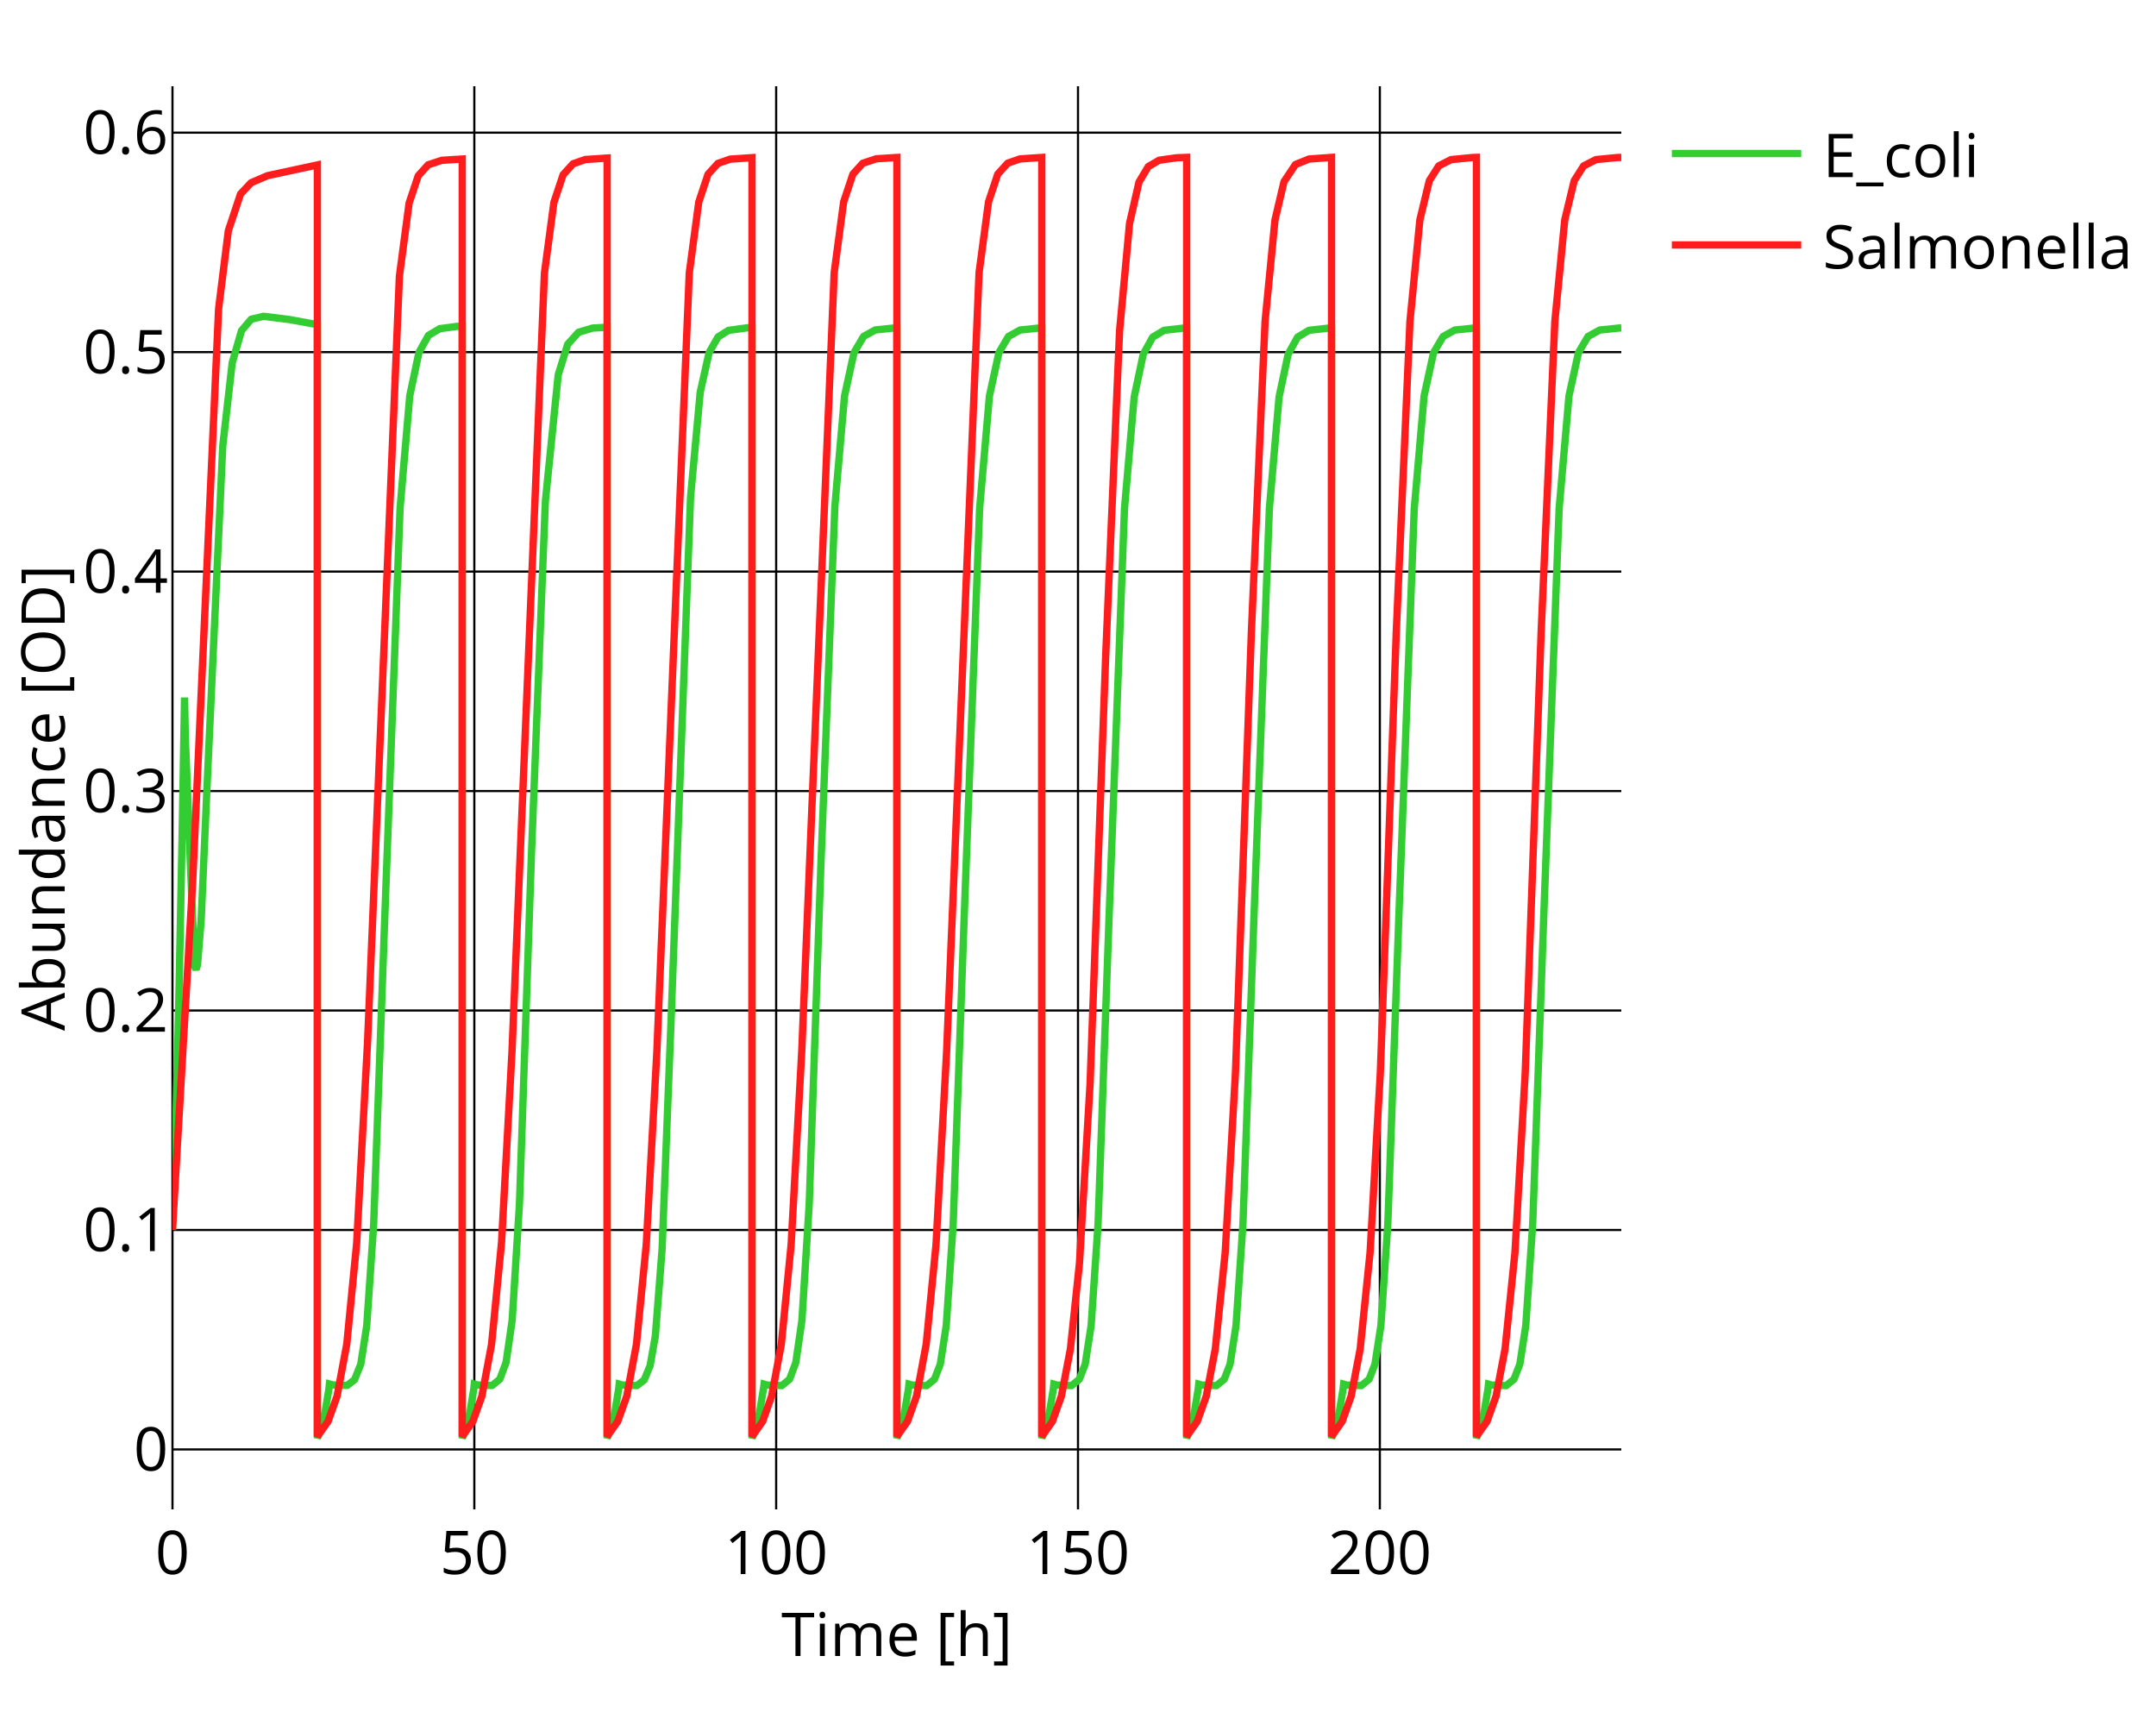
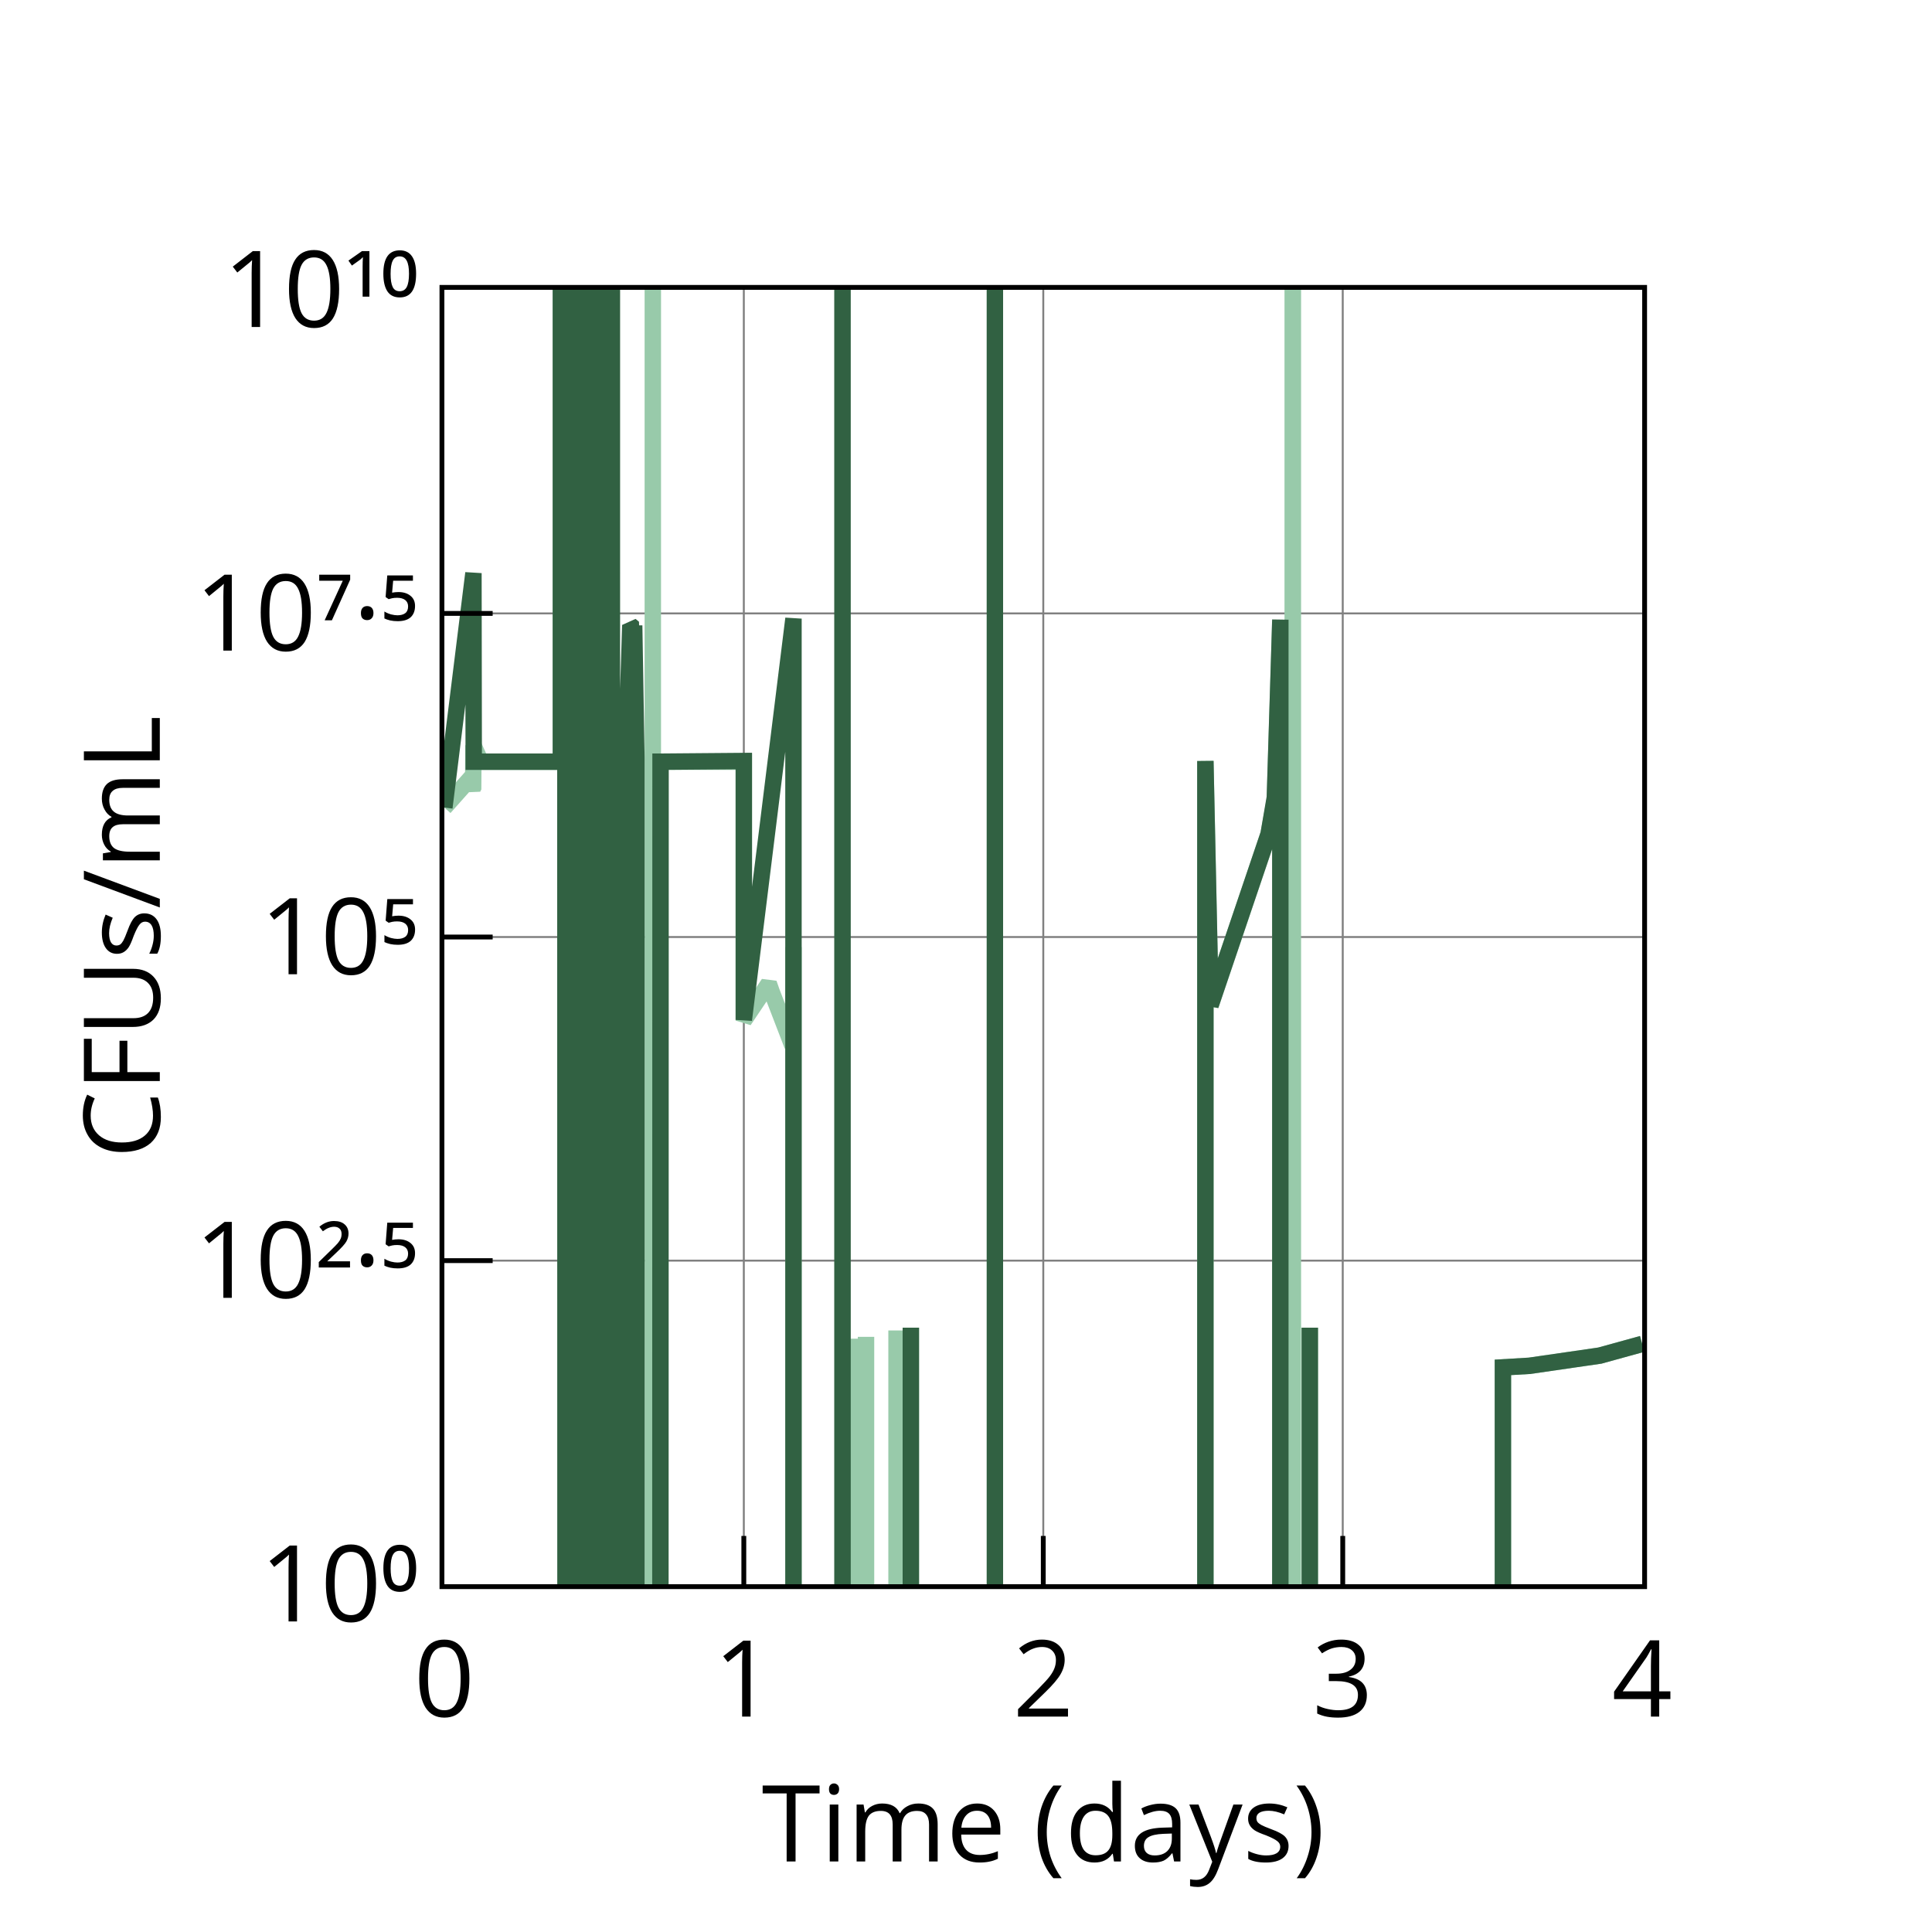
- <svg xmlns="http://www.w3.org/2000/svg" class="main-svg" width="500" height="400" style="" viewBox="0 0 500 400">
-   <rect x="0" y="0" width="500" height="400" style="fill: rgb(255, 255, 255); fill-opacity: 1;" />
-   <defs id="defs-8b52eb">
+ <svg xmlns="http://www.w3.org/2000/svg" class="main-svg" width="200" height="200" style="" viewBox="0 0 200 200">
+   <rect x="0" y="0" width="200" height="200" style="fill: rgb(255, 255, 255); fill-opacity: 1;" />
+   <defs id="defs-be0242">
    <g class="clips">
-       <clipPath id="clip8b52ebxyplot" class="plotclip">
-         <rect width="336" height="330" />
+       <clipPath id="clipbe0242xyplot" class="plotclip">
+         <rect width="124" height="134" />
      </clipPath>
-       <clipPath class="axesclip" id="clip8b52ebx">
-         <rect x="40" y="0" width="336" height="400" />
+       <clipPath class="axesclip" id="clipbe0242x">
+         <rect x="46" y="0" width="124" height="200" />
      </clipPath>
-       <clipPath class="axesclip" id="clip8b52eby">
-         <rect x="0" y="20" width="500" height="330" />
+       <clipPath class="axesclip" id="clipbe0242y">
+         <rect x="0" y="30" width="200" height="134" />
      </clipPath>
-       <clipPath class="axesclip" id="clip8b52ebxy">
-         <rect x="40" y="20" width="336" height="330" />
+       <clipPath class="axesclip" id="clipbe0242xy">
+         <rect x="46" y="30" width="124" height="134" />
      </clipPath>
    </g>
    <g class="gradients" />
    <g class="patterns" />
  </defs>
  <g class="bglayer" />
  <g class="layer-below">
    <g class="imagelayer" />
    <g class="shapelayer" />
  </g>
  <g class="cartesianlayer">
    <g class="subplot xy">
      <g class="layer-subplot">
        <g class="shapelayer" />
        <g class="imagelayer" />
      </g>
      <g class="minor-gridlayer">
        <g class="x" />
        <g class="y" />
      </g>
      <g class="gridlayer">
        <g class="x">
-           <path class="xgrid crisp" transform="translate(110,0)" d="M0,20v330" style="stroke: rgb(0, 0, 0); stroke-opacity: 1; stroke-width: 0.5px;" />
-           <path class="xgrid crisp" transform="translate(180,0)" d="M0,20v330" style="stroke: rgb(0, 0, 0); stroke-opacity: 1; stroke-width: 0.5px;" />
-           <path class="xgrid crisp" transform="translate(250,0)" d="M0,20v330" style="stroke: rgb(0, 0, 0); stroke-opacity: 1; stroke-width: 0.5px;" />
-           <path class="xgrid crisp" transform="translate(320,0)" d="M0,20v330" style="stroke: rgb(0, 0, 0); stroke-opacity: 1; stroke-width: 0.5px;" />
+           <path class="xgrid crisp" transform="translate(77,0)" d="M0,30v134" style="stroke: rgb(128, 128, 128); stroke-opacity: 1; stroke-width: 0.2px;" />
+           <path class="xgrid crisp" transform="translate(108,0)" d="M0,30v134" style="stroke: rgb(128, 128, 128); stroke-opacity: 1; stroke-width: 0.2px;" />
+           <path class="xgrid crisp" transform="translate(139,0)" d="M0,30v134" style="stroke: rgb(128, 128, 128); stroke-opacity: 1; stroke-width: 0.2px;" />
        </g>
        <g class="y">
-           <path class="ygrid crisp" transform="translate(0,285.21)" d="M40,0h336" style="stroke: rgb(0, 0, 0); stroke-opacity: 1; stroke-width: 0.5px;" />
-           <path class="ygrid crisp" transform="translate(0,234.32)" d="M40,0h336" style="stroke: rgb(0, 0, 0); stroke-opacity: 1; stroke-width: 0.5px;" />
-           <path class="ygrid crisp" transform="translate(0,183.43)" d="M40,0h336" style="stroke: rgb(0, 0, 0); stroke-opacity: 1; stroke-width: 0.5px;" />
-           <path class="ygrid crisp" transform="translate(0,132.54)" d="M40,0h336" style="stroke: rgb(0, 0, 0); stroke-opacity: 1; stroke-width: 0.5px;" />
-           <path class="ygrid crisp" transform="translate(0,81.65)" d="M40,0h336" style="stroke: rgb(0, 0, 0); stroke-opacity: 1; stroke-width: 0.5px;" />
-           <path class="ygrid crisp" transform="translate(0,30.76)" d="M40,0h336" style="stroke: rgb(0, 0, 0); stroke-opacity: 1; stroke-width: 0.5px;" />
+           <path class="ygrid crisp" transform="translate(0,130.5)" d="M46,0h124" style="stroke: rgb(128, 128, 128); stroke-opacity: 1; stroke-width: 0.2px;" />
+           <path class="ygrid crisp" transform="translate(0,97)" d="M46,0h124" style="stroke: rgb(128, 128, 128); stroke-opacity: 1; stroke-width: 0.2px;" />
+           <path class="ygrid crisp" transform="translate(0,63.5)" d="M46,0h124" style="stroke: rgb(128, 128, 128); stroke-opacity: 1; stroke-width: 0.2px;" />
        </g>
      </g>
-       <g class="zerolinelayer">
-         <path class="xzl zl crisp" transform="translate(40,0)" d="M0,20v330" style="stroke: rgb(0, 0, 0); stroke-opacity: 1; stroke-width: 0.5px;" />
-         <path class="yzl zl crisp" transform="translate(0,336.1)" d="M40,0h336" style="stroke: rgb(0, 0, 0); stroke-opacity: 1; stroke-width: 0.5px;" />
-       </g>
+       <g class="zerolinelayer" />
      <g class="layer-between">
        <g class="shapelayer" />
        <g class="imagelayer" />
      </g>
      <path class="xlines-below" />
      <path class="ylines-below" />
      <g class="overlines-below" />
      <g class="xaxislayer-below" />
      <g class="yaxislayer-below" />
      <g class="overaxes-below" />
      <g class="overplot">
-         <g class="xy" transform="translate(40,20)" clip-path="url(#clip8b52ebxyplot)">
+         <g class="xy" transform="translate(46,30)" clip-path="url(#clipbe0242xyplot)">
          <g class="scatterlayer mlayer">
-             <g class="trace scatter trace3f4a99" style="stroke-miterlimit: 2; opacity: 1;">
+             <g class="trace scatter traceff87c5" style="stroke-miterlimit: 2; opacity: 1;">
              <g class="fills" />
              <g class="errorbars" />
              <g class="lines">
-                 <path class="js-line" d="M0,265.21L0.7,243.53L0.7,243.43L1.44,213.72L1.44,213.59L2.19,175.86L2.2,175.71L2.8,141.73L2.95,149.53L2.98,151.01L5.11,203.94L5.14,204.1L5.45,204.83L5.79,203.8L5.82,203.62L6.65,193.33L6.68,192.77L7.86,165.83L7.89,165.02L11.65,83.61L11.68,83.21L13.84,64.23L13.87,64.06L16,56.71L16.03,56.64L18.25,54.04L18.28,54.02L21.11,53.35L21.14,53.35L27.16,54.1L27.19,54.11L33.6,55.28L33.6,313.49L34.99,309.81L34.99,309.79L36.27,302.13L36.27,302.1L36.4,300.92L37.11,301.12L37.14,301.13L40.5,301.26L40.53,301.25L42.2,299.95L42.23,299.91L43.65,296.38L43.68,296.26L45.03,287.56L45.06,287.27L46.64,264.18L46.67,263.55L49.01,198.88L49.04,197.89L52.77,98.1L52.8,97.58L55.02,71.88L55.05,71.66L57.15,61.77L57.18,61.68L59.34,57.8L59.37,57.77L61.99,56.21L62.02,56.21L65.94,55.69L65.97,55.69L67.2,55.65L67.2,313.5L68.59,309.82L68.59,309.8L69.87,302.12L69.87,302.1L70,300.94L70.71,301.14L70.74,301.15L74.1,301.28L74.13,301.27L75.89,299.83L75.92,299.78L77.34,295.99L77.37,295.86L78.76,286.26L78.79,285.95L80.45,259.43L80.48,258.76L83.23,178.68L83.26,177.69L86.46,96.57L86.49,96.06L89.45,66.97L89.49,66.81L91.64,59.88L91.67,59.82L94.14,57.07L94.17,57.05L97.41,56.08L97.44,56.08L100.8,55.88L100.8,313.5L102.19,309.82L102.19,309.81L103.47,302.14L103.47,302.11L103.6,300.95L104.31,301.16L104.34,301.16L107.7,301.29L107.73,301.28L109.37,300.01L109.4,299.97L110.75,296.72L110.78,296.61L111.96,289.92L111.99,289.67L113.53,269.89L113.56,269.33L115.72,214.29L115.75,213.33L120.13,95.63L120.16,95.13L122.38,71.03L122.41,70.83L124.44,61.8L124.47,61.72L126.51,58.15L126.54,58.12L128.94,56.61L128.97,56.6L133.38,56L133.41,56L134.4,55.97L134.4,313.5L135.79,309.82L135.79,309.81L137.17,301.24L137.17,301.22L137.2,300.96L137.91,301.16L137.94,301.17L141.3,301.3L141.33,301.29L143.09,299.84L143.12,299.79L144.54,296L144.57,295.87L145.96,286.26L145.99,285.95L147.65,259.42L147.68,258.74L150.3,182.66L150.33,181.67L153.6,97.67L153.63,97.16L155.85,71.92L155.88,71.7L158.04,61.83L158.07,61.75L160.26,58.03L160.29,58L162.97,56.52L163.01,56.51L167.78,56.01L167.82,56.01L168,56.01L168,313.5L169.39,309.82L169.39,309.81L170.67,302.12L170.67,302.1L170.8,300.96L171.51,301.16L171.54,301.17L174.9,301.3L174.93,301.29L176.69,299.84L176.72,299.79L178.05,296.37L178.08,296.25L179.43,287.48L179.46,287.18L181.04,263.97L181.07,263.34L183.5,195.62L183.53,194.63L187.17,98.2L187.2,97.68L189.45,71.93L189.48,71.71L191.64,61.85L191.67,61.76L193.86,58.04L193.89,58.01L196.57,56.53L196.61,56.52L201.35,56.03L201.38,56.03L201.6,56.02L201.6,313.5L202.99,309.82L202.99,309.81L204.27,302.12L204.27,302.1L204.4,300.96L205.11,301.16L205.14,301.17L208.5,301.3L208.53,301.29L210.29,299.84L210.32,299.79L211.65,296.37L211.68,296.25L213.03,287.48L213.06,287.18L214.64,263.97L214.67,263.34L217.1,195.62L217.13,194.63L220.77,98.21L220.8,97.69L223.02,72.16L223.05,71.94L225.12,62.2L225.15,62.11L227.31,58.2L227.34,58.17L229.96,56.6L229.99,56.59L234.95,56.03L234.98,56.03L235.2,56.03L235.2,313.5L236.59,309.82L236.59,309.81L237.87,302.12L237.87,302.1L238,300.96L238.71,301.16L238.74,301.17L242.1,301.3L242.13,301.29L243.89,299.84L243.92,299.79L245.25,296.37L245.28,296.25L246.63,287.48L246.66,287.18L248.24,263.97L248.27,263.34L250.7,195.62L250.73,194.63L254.37,98.21L254.4,97.69L256.62,72.16L256.65,71.94L258.72,62.2L258.75,62.11L260.91,58.2L260.94,58.17L263.56,56.6L263.59,56.59L268.52,56.04L268.55,56.04L268.8,56.03L268.8,313.5L270.19,309.82L270.19,309.81L271.47,302.12L271.47,302.1L271.6,300.96L272.31,301.16L272.34,301.17L275.7,301.3L275.73,301.29L277.49,299.84L277.52,299.79L278.85,296.37L278.88,296.25L280.23,287.48L280.26,287.18L281.84,263.97L281.87,263.34L284.3,195.62L284.33,194.63L287.97,98.21L288,97.69L290.25,71.94L290.28,71.72L292.44,61.86L292.47,61.77L294.66,58.05L294.69,58.02L297.37,56.54L297.41,56.53L302.15,56.04L302.18,56.04L302.4,56.03L302.4,313.5L303.79,309.82L303.79,309.81L305.07,302.12L305.07,302.1L305.2,300.96L305.91,301.16L305.94,301.17L309.3,301.3L309.33,301.29L311.09,299.84L311.12,299.79L312.45,296.37L312.48,296.25L313.83,287.48L313.86,287.18L315.44,263.97L315.47,263.34L317.9,195.62L317.93,194.63L321.57,98.21L321.6,97.69L323.85,71.94L323.88,71.72L326.04,61.86L326.07,61.77L328.26,58.05L328.29,58.02L330.97,56.54L331.01,56.53L335.75,56.04L335.78,56.04L336,56.03" style="vector-effect: none; fill: none; stroke: rgb(51, 204, 51); stroke-opacity: 1; stroke-width: 1.7px; opacity: 1;" />
+                 <path class="js-line" d="M0,53.6L2.58,50.7L2.81,51.33L2.84,51.4L2.95,51.58L2.98,51.52L3.01,47.16L3.78,48.85L3.81,48.85L12.08,48.85L12.109,-2680L0,-2680L12.175,-2680L12.2,-76.86L12.23,-2211.8L12.244,-2680L12.506,-2680L12.62,1468.41L13.02,-1180.87L13.05,47.33L13.243,-2680L13.316,-2680L13.34,1472.47L13.82,-2275.26L13.85,-865.27L13.99,1468.39L14.132,-2680L20.965,-2680L21.56,-2607.36L21.58,48.85L21.6,2814L0,2814L21.856,2814L22.32,48.85L22.35,48.85L31,48.85L31,75.65L33.58,71.81L33.84,72.55L33.87,72.64L36.03,78.25L36.11,77.86L36.14,68.05L36.15,2814L41.38,2814" style="vector-effect: none; fill: none; stroke: rgb(152, 202, 170); stroke-opacity: 1; stroke-width: 1.7px; opacity: 1;" />
+                 <path class="js-line" d="M41.43,2814L42.09,2814" style="vector-effect: none; fill: none; stroke: rgb(152, 202, 170); stroke-opacity: 1; stroke-width: 1.7px; opacity: 1;" />
+                 <path class="js-line" d="M42.17,2814L42.381,2814L42.77,108.58L42.77,2814L43.03,2814" style="vector-effect: none; fill: none; stroke: rgb(152, 202, 170); stroke-opacity: 1; stroke-width: 1.7px; opacity: 1;" />
+                 <path class="js-line" d="M43.08,2814L43.65,2814L43.65,108.39L43.669,2814L43.68,2814" style="vector-effect: none; fill: none; stroke: rgb(152, 202, 170); stroke-opacity: 1; stroke-width: 1.7px; opacity: 1;" />
+                 <path class="js-line" d="M43.77,2814L44.53,2814" style="vector-effect: none; fill: none; stroke: rgb(152, 202, 170); stroke-opacity: 1; stroke-width: 1.7px; opacity: 1;" />
+                 <path class="js-line" d="M44.59,2814L45.25,2814" style="vector-effect: none; fill: none; stroke: rgb(152, 202, 170); stroke-opacity: 1; stroke-width: 1.7px; opacity: 1;" />
+                 <path class="js-line" d="M45.33,2814L46.18,2814" style="vector-effect: none; fill: none; stroke: rgb(152, 202, 170); stroke-opacity: 1; stroke-width: 1.7px; opacity: 1;" />
+                 <path class="js-line" d="M46.24,2814L46.81,2814L46.81,107.73L46.829,2814L46.84,2814" style="vector-effect: none; fill: none; stroke: rgb(152, 202, 170); stroke-opacity: 1; stroke-width: 1.7px; opacity: 1;" />
+                 <path class="js-line" d="M46.92,2814" style="vector-effect: none; fill: none; stroke: rgb(152, 202, 170); stroke-opacity: 1; stroke-width: 1.7px; opacity: 1;" />
+                 <path class="js-line" d="M47.61,2814L47.849,2814L48.29,107.44L48.304,2814L55.63,2814" style="vector-effect: none; fill: none; stroke: rgb(152, 202, 170); stroke-opacity: 1; stroke-width: 1.7px; opacity: 1;" />
+                 <path class="js-line" d="M55.69,2814L56.03,2814" style="vector-effect: none; fill: none; stroke: rgb(152, 202, 170); stroke-opacity: 1; stroke-width: 1.7px; opacity: 1;" />
+                 <path class="js-line" d="M56.08,2814L57.99,2814" style="vector-effect: none; fill: none; stroke: rgb(152, 202, 170); stroke-opacity: 1; stroke-width: 1.7px; opacity: 1;" />
+                 <path class="js-line" d="M58.05,2814L58.39,2814" style="vector-effect: none; fill: none; stroke: rgb(152, 202, 170); stroke-opacity: 1; stroke-width: 1.7px; opacity: 1;" />
+                 <path class="js-line" d="M58.44,2814L58.79,2814" style="vector-effect: none; fill: none; stroke: rgb(152, 202, 170); stroke-opacity: 1; stroke-width: 1.7px; opacity: 1;" />
+                 <path class="js-line" d="M58.84,2814L59.18,2814" style="vector-effect: none; fill: none; stroke: rgb(152, 202, 170); stroke-opacity: 1; stroke-width: 1.7px; opacity: 1;" />
+                 <path class="js-line" d="M59.24,2814L61.146,2814L61.15,142.07L61.183,2814L78.78,2814L78.78,48.78L79.32,74.07L79.35,73.99L85.29,56.45L85.32,56.37L85.97,52.78L86,51.86L86.54,34.38L86.54,2814L87.82,2814L87.82,-1860.92L87.866,2814L87.91,2814" style="vector-effect: none; fill: none; stroke: rgb(152, 202, 170); stroke-opacity: 1; stroke-width: 1.7px; opacity: 1;" />
+                 <path class="js-line" d="M88.08,2814L88.42,2814" style="vector-effect: none; fill: none; stroke: rgb(152, 202, 170); stroke-opacity: 1; stroke-width: 1.7px; opacity: 1;" />
+                 <path class="js-line" d="M88.48,2814L88.82,2814" style="vector-effect: none; fill: none; stroke: rgb(152, 202, 170); stroke-opacity: 1; stroke-width: 1.7px; opacity: 1;" />
+                 <path class="js-line" d="M88.88,2814L89.22,2814" style="vector-effect: none; fill: none; stroke: rgb(152, 202, 170); stroke-opacity: 1; stroke-width: 1.7px; opacity: 1;" />
+                 <path class="js-line" d="M89.27,2814" style="vector-effect: none; fill: none; stroke: rgb(152, 202, 170); stroke-opacity: 1; stroke-width: 1.7px; opacity: 1;" />
+                 <path class="js-line" d="M89.44,2814L0,2814L89.59,2814L89.59,107.45L89.628,2814L0,2814L109.58,2814L109.58,111.55L112.28,111.39L112.31,111.39L119.62,110.33L119.65,110.32L124,109.12" style="vector-effect: none; fill: none; stroke: rgb(152, 202, 170); stroke-opacity: 1; stroke-width: 1.7px; opacity: 1;" />
              </g>
              <g class="points" />
              <g class="text" />
            </g>
-             <g class="trace scatter trace1b7597" style="stroke-miterlimit: 2; opacity: 1;">
+             <g class="trace scatter trace550733" style="stroke-miterlimit: 2; opacity: 1;">
              <g class="fills" />
              <g class="errorbars" />
              <g class="lines">
-                 <path class="js-line" d="M0,265.21L4.68,184.59L4.71,183.86L10.69,51.76L10.72,51.4L12.94,33.6L12.97,33.45L15.78,25L15.81,24.95L18.22,22.39L18.25,22.37L22.04,20.74L22.07,20.73L33.6,18.25L33.6,313.12L36.09,309.58L36.09,309.57L38.16,303.77L38.19,303.65L40.41,291.72L40.44,291.49L42.69,268.57L42.72,268.16L45.25,221.45L45.28,220.72L52.62,44.2L52.65,43.85L54.87,27.16L54.9,27.02L56.99,20.78L57.03,20.73L59.28,18.23L59.31,18.21L62.48,17.17L62.51,17.17L67.2,16.88L67.2,313.11L69.67,309.59L69.67,309.58L71.73,303.83L71.76,303.71L73.98,291.83L74.01,291.61L76.29,268.37L76.32,267.95L78.73,223.98L78.76,223.26L86.25,43.52L86.28,43.17L88.44,27.03L88.47,26.89L90.59,20.53L90.63,20.48L92.88,18L92.91,17.98L95.74,16.99L95.77,16.99L100.8,16.65L100.8,313.11L103.27,309.58L103.27,309.58L103.27,309.57L105.33,303.82L105.36,303.7L107.58,291.81L107.61,291.59L109.86,268.75L109.89,268.33L112.33,223.91L112.36,223.2L119.85,43.42L119.88,43.08L122.04,26.94L122.07,26.8L124.19,20.44L124.23,20.39L126.48,17.91L126.51,17.89L129.34,16.9L129.37,16.9L134.4,16.56L134.4,313.11L136.87,309.58L136.87,309.58L136.87,309.57L138.93,303.81L138.96,303.7L141.18,291.81L141.21,291.58L143.46,268.74L143.49,268.32L145.93,223.89L145.96,223.17L153.45,43.38L153.48,43.04L155.64,26.91L155.67,26.76L157.79,20.41L157.83,20.35L160.08,17.87L160.11,17.85L163.28,16.81L163.31,16.81L168,16.52L168,313.1L170.47,309.58L170.47,309.58L170.47,309.57L172.53,303.81L172.56,303.7L174.78,291.8L174.81,291.58L177.06,268.73L177.09,268.31L179.53,223.88L179.56,223.16L187.05,43.37L187.08,43.03L189.24,26.89L189.27,26.75L191.39,20.39L191.43,20.34L193.68,17.86L193.71,17.84L196.54,16.85L196.57,16.85L201.6,16.51L201.6,313.1L204.07,309.58L204.07,309.58L204.07,309.57L206.13,303.81L206.16,303.69L208.22,292.9L208.25,292.68L210.32,273.11L210.35,272.73L212.79,231.5L212.82,230.83L216.36,133.71L216.39,132.81L219.63,56.98L219.66,56.5L221.94,31.94L221.97,31.73L224.13,22.28L224.16,22.2L226.29,18.64L226.32,18.61L228.82,17.16L228.85,17.15L232.92,16.58L232.95,16.58L235.2,16.5L235.2,313.1L237.67,309.58L237.67,309.58L237.67,309.57L239.73,303.81L239.76,303.69L241.82,292.9L241.85,292.68L244.1,270.77L244.14,270.36L246.51,228.78L246.54,228.09L250.18,127.41L250.21,126.52L253.38,54.61L253.42,54.15L255.67,31.12L255.7,30.93L257.76,22.19L257.79,22.11L260.41,18.17L260.44,18.15L263.59,16.87L263.62,16.87L268.8,16.5L268.8,313.1L271.27,309.58L271.27,309.58L271.27,309.57L273.33,303.81L273.36,303.69L275.42,292.9L275.45,292.68L277.7,270.77L277.74,270.36L280.11,228.78L280.14,228.09L283.78,127.41L283.81,126.52L286.98,54.61L287.02,54.15L289.27,31.12L289.3,30.92L291.46,21.96L291.49,21.88L293.64,18.49L293.67,18.46L296.51,17.02L296.54,17.01L301.57,16.52L301.6,16.52L302.4,16.5L302.4,313.1L304.87,309.58L304.87,309.58L304.87,309.57L306.93,303.81L306.96,303.69L309.02,292.9L309.05,292.68L311.3,270.77L311.34,270.36L313.71,228.78L313.74,228.09L317.38,127.41L317.41,126.52L320.58,54.61L320.62,54.15L322.87,31.12L322.9,30.92L325.06,21.96L325.09,21.88L327.24,18.49L327.27,18.46L330.11,17.02L330.14,17.01L335.17,16.52L335.2,16.52L336,16.5" style="vector-effect: none; fill: none; stroke: rgb(255, 28, 28); stroke-opacity: 1; stroke-width: 1.7px; opacity: 1;" />
+                 <path class="js-line" d="M0,53.6L3.01,29.33L3.04,48.85L12.06,48.85L12.08,-1379.17L12.098,-2680L12.208,-2680L12.62,825.14L12.85,-477.54L12.88,-223.19L12.97,1018.79L13.273,-2680L13.599,-2680L13.62,-2094.85L13.65,1455.95L13.988,-2680L14.36,-2680L14.42,-2532.8L14.44,-923.35L14.498,-2680L14.605,-2680L14.9,1134.92L15.24,-1504.21L15.27,-2205.49L15.336,-2680L15.534,-2680L15.81,1458.66L16.04,-2668.11L16.07,-2601.74L16.111,-2680L16.589,-2680L16.78,1468.12L16.859,-2680L0,-2680L17.326,-2680L17.35,1139.79L17.66,628.52L17.69,554.44L17.92,1471.84L18.51,1196.71L18.54,45.54L18.68,52.88L19.25,34.72L19.31,34.77L19.34,35.82L19.62,51.61L19.65,34.75L19.88,48.46L19.91,1212.6L20.02,1196.77L20.805,2814L21.877,2814L22.38,48.85L22.41,48.85L31,48.78L31,75.58L36.14,34.04L36.14,2814L41.21,2814L41.21,-1860.92L41.233,2814L42.09,2814" style="vector-effect: none; fill: none; stroke: rgb(49, 97, 66); stroke-opacity: 1; stroke-width: 1.7px; opacity: 1;" />
+                 <path class="js-line" d="M42.17,2814L43.68,2814" style="vector-effect: none; fill: none; stroke: rgb(49, 97, 66); stroke-opacity: 1; stroke-width: 1.7px; opacity: 1;" />
+                 <path class="js-line" d="M43.77,2814L45.25,2814" style="vector-effect: none; fill: none; stroke: rgb(49, 97, 66); stroke-opacity: 1; stroke-width: 1.7px; opacity: 1;" />
+                 <path class="js-line" d="M45.33,2814L46.84,2814" style="vector-effect: none; fill: none; stroke: rgb(49, 97, 66); stroke-opacity: 1; stroke-width: 1.7px; opacity: 1;" />
+                 <path class="js-line" d="M46.92,2814L47.52,2814" style="vector-effect: none; fill: none; stroke: rgb(49, 97, 66); stroke-opacity: 1; stroke-width: 1.7px; opacity: 1;" />
+                 <path class="js-line" d="M47.61,2814L48.289,2814L48.29,107.44L48.307,2814L56.99,2814L56.99,-1860.92L56.991,2814L57.19,2814" style="vector-effect: none; fill: none; stroke: rgb(49, 97, 66); stroke-opacity: 1; stroke-width: 1.7px; opacity: 1;" />
+                 <path class="js-line" d="M57.25,2814L57.59,2814" style="vector-effect: none; fill: none; stroke: rgb(49, 97, 66); stroke-opacity: 1; stroke-width: 1.7px; opacity: 1;" />
+                 <path class="js-line" d="M57.65,2814L57.99,2814" style="vector-effect: none; fill: none; stroke: rgb(49, 97, 66); stroke-opacity: 1; stroke-width: 1.7px; opacity: 1;" />
+                 <path class="js-line" d="M58.05,2814L58.39,2814" style="vector-effect: none; fill: none; stroke: rgb(49, 97, 66); stroke-opacity: 1; stroke-width: 1.7px; opacity: 1;" />
+                 <path class="js-line" d="M58.44,2814L61.15,2814L61.15,143.7L61.183,2814L78.78,2814L78.78,48.78L79.32,74.05L79.35,73.97L85.29,56.43L85.32,56.35L85.97,52.55L86,51.63L86.54,34.15L86.54,2814L88.02,2814" style="vector-effect: none; fill: none; stroke: rgb(49, 97, 66); stroke-opacity: 1; stroke-width: 1.7px; opacity: 1;" />
+                 <path class="js-line" d="M88.08,2814L88.42,2814" style="vector-effect: none; fill: none; stroke: rgb(49, 97, 66); stroke-opacity: 1; stroke-width: 1.7px; opacity: 1;" />
+                 <path class="js-line" d="M88.48,2814L89.59,2814L89.59,107.44L89.594,2814L91.89,2814" style="vector-effect: none; fill: none; stroke: rgb(49, 97, 66); stroke-opacity: 1; stroke-width: 1.7px; opacity: 1;" />
+                 <path class="js-line" d="M91.95,2814" style="vector-effect: none; fill: none; stroke: rgb(49, 97, 66); stroke-opacity: 1; stroke-width: 1.7px; opacity: 1;" />
+                 <path class="js-line" d="M92.15,2814L92.799,2814L92.8,143.7L92.832,2814L109.58,2814L109.58,111.55L112.28,111.39L112.31,111.39L119.62,110.33L119.65,110.32L124,109.12" style="vector-effect: none; fill: none; stroke: rgb(49, 97, 66); stroke-opacity: 1; stroke-width: 1.7px; opacity: 1;" />
              </g>
              <g class="points" />
              <g class="text" />
            </g>
          </g>
        </g>
      </g>
-       <path class="xlines-above crisp" d="M0,0" style="fill: none;" />
-       <path class="ylines-above crisp" d="M0,0" style="fill: none;" />
+       <g class="zerolinelayer-above" />
+       <path class="xlines-above crisp" d="M45.5,164.25H170.5M45.5,29.75H170.5" style="fill: none; stroke-width: 0.5px; stroke: rgb(0, 0, 0); stroke-opacity: 1;" />
+       <path class="ylines-above crisp" d="M45.75,30V164M170.25,30V164" style="fill: none; stroke-width: 0.5px; stroke: rgb(0, 0, 0); stroke-opacity: 1;" />
      <g class="overlines-above" />
      <g class="xaxislayer-above">
+         <path class="xtick ticks crisp" d="M0,164v-5" transform="translate(77,0)" style="stroke: rgb(0, 0, 0); stroke-opacity: 1; stroke-width: 0.5px;" />
+         <path class="xtick ticks crisp" d="M0,164v-5" transform="translate(108,0)" style="stroke: rgb(0, 0, 0); stroke-opacity: 1; stroke-width: 0.5px;" />
+         <path class="xtick ticks crisp" d="M0,164v-5" transform="translate(139,0)" style="stroke: rgb(0, 0, 0); stroke-opacity: 1; stroke-width: 0.5px;" />
        <g class="xtick">
-           <text text-anchor="middle" x="0" y="365" transform="translate(40,0)" style="font-family: 'Open Sans', verdana, arial, sans-serif; font-size: 14px; fill: rgb(0, 0, 0); fill-opacity: 1; white-space: pre; opacity: 1;">0</text>
+           <text text-anchor="middle" x="0" y="177.7" transform="translate(46,0)" style="font-family: 'Open Sans', verdana, arial, sans-serif; font-size: 11px; fill: rgb(0, 0, 0); fill-opacity: 1; white-space: pre;">0</text>
        </g>
        <g class="xtick">
-           <text text-anchor="middle" x="0" y="365" style="font-family: 'Open Sans', verdana, arial, sans-serif; font-size: 14px; fill: rgb(0, 0, 0); fill-opacity: 1; white-space: pre; opacity: 1;" transform="translate(110,0)">50</text>
+           <text text-anchor="middle" x="0" y="177.7" style="font-family: 'Open Sans', verdana, arial, sans-serif; font-size: 11px; fill: rgb(0, 0, 0); fill-opacity: 1; white-space: pre;" transform="translate(77,0)">1</text>
        </g>
        <g class="xtick">
-           <text text-anchor="middle" x="0" y="365" style="font-family: 'Open Sans', verdana, arial, sans-serif; font-size: 14px; fill: rgb(0, 0, 0); fill-opacity: 1; white-space: pre; opacity: 1;" transform="translate(180,0)">100</text>
+           <text text-anchor="middle" x="0" y="177.7" style="font-family: 'Open Sans', verdana, arial, sans-serif; font-size: 11px; fill: rgb(0, 0, 0); fill-opacity: 1; white-space: pre;" transform="translate(108,0)">2</text>
        </g>
        <g class="xtick">
-           <text text-anchor="middle" x="0" y="365" style="font-family: 'Open Sans', verdana, arial, sans-serif; font-size: 14px; fill: rgb(0, 0, 0); fill-opacity: 1; white-space: pre; opacity: 1;" transform="translate(250,0)">150</text>
+           <text text-anchor="middle" x="0" y="177.7" style="font-family: 'Open Sans', verdana, arial, sans-serif; font-size: 11px; fill: rgb(0, 0, 0); fill-opacity: 1; white-space: pre;" transform="translate(139,0)">3</text>
        </g>
        <g class="xtick">
-           <text text-anchor="middle" x="0" y="365" style="font-family: 'Open Sans', verdana, arial, sans-serif; font-size: 14px; fill: rgb(0, 0, 0); fill-opacity: 1; white-space: pre; opacity: 1;" transform="translate(320,0)">200</text>
+           <text text-anchor="middle" x="0" y="177.7" style="font-family: 'Open Sans', verdana, arial, sans-serif; font-size: 11px; fill: rgb(0, 0, 0); fill-opacity: 1; white-space: pre;" transform="translate(170,0)">4</text>
        </g>
      </g>
      <g class="yaxislayer-above">
+         <path class="ytick ticks crisp" d="M46,0h5" transform="translate(0,130.5)" style="stroke: rgb(0, 0, 0); stroke-opacity: 1; stroke-width: 0.5px;" />
+         <path class="ytick ticks crisp" d="M46,0h5" transform="translate(0,97)" style="stroke: rgb(0, 0, 0); stroke-opacity: 1; stroke-width: 0.5px;" />
+         <path class="ytick ticks crisp" d="M46,0h5" transform="translate(0,63.5)" style="stroke: rgb(0, 0, 0); stroke-opacity: 1; stroke-width: 0.5px;" />
        <g class="ytick">
-           <text text-anchor="end" x="39" y="4.9" transform="translate(0,336.1)" style="font-family: 'Open Sans', verdana, arial, sans-serif; font-size: 14px; fill: rgb(0, 0, 0); fill-opacity: 1; white-space: pre; opacity: 1;">0</text>
+           <text text-anchor="end" x="43.3" y="3.85" transform="translate(0,164)" style="font-family: 'Open Sans', verdana, arial, sans-serif; font-size: 11px; fill: rgb(0, 0, 0); fill-opacity: 1; white-space: pre;">10⁰</text>
        </g>
        <g class="ytick">
-           <text text-anchor="end" x="39" y="4.9" style="font-family: 'Open Sans', verdana, arial, sans-serif; font-size: 14px; fill: rgb(0, 0, 0); fill-opacity: 1; white-space: pre; opacity: 1;" transform="translate(0,285.21)">0.1</text>
+           <text text-anchor="end" x="43.3" y="3.85" style="font-family: 'Open Sans', verdana, arial, sans-serif; font-size: 11px; fill: rgb(0, 0, 0); fill-opacity: 1; white-space: pre;" transform="translate(0,130.5)">10²·⁵</text>
        </g>
        <g class="ytick">
-           <text text-anchor="end" x="39" y="4.9" style="font-family: 'Open Sans', verdana, arial, sans-serif; font-size: 14px; fill: rgb(0, 0, 0); fill-opacity: 1; white-space: pre; opacity: 1;" transform="translate(0,234.32)">0.2</text>
+           <text text-anchor="end" x="43.3" y="3.85" style="font-family: 'Open Sans', verdana, arial, sans-serif; font-size: 11px; fill: rgb(0, 0, 0); fill-opacity: 1; white-space: pre;" transform="translate(0,97)">10⁵</text>
        </g>
        <g class="ytick">
-           <text text-anchor="end" x="39" y="4.9" style="font-family: 'Open Sans', verdana, arial, sans-serif; font-size: 14px; fill: rgb(0, 0, 0); fill-opacity: 1; white-space: pre; opacity: 1;" transform="translate(0,183.43)">0.3</text>
+           <text text-anchor="end" x="43.3" y="3.85" style="font-family: 'Open Sans', verdana, arial, sans-serif; font-size: 11px; fill: rgb(0, 0, 0); fill-opacity: 1; white-space: pre;" transform="translate(0,63.5)">10⁷·⁵</text>
        </g>
        <g class="ytick">
-           <text text-anchor="end" x="39" y="4.9" style="font-family: 'Open Sans', verdana, arial, sans-serif; font-size: 14px; fill: rgb(0, 0, 0); fill-opacity: 1; white-space: pre; opacity: 1;" transform="translate(0,132.54)">0.4</text>
-         </g>
-         <g class="ytick">
-           <text text-anchor="end" x="39" y="4.9" style="font-family: 'Open Sans', verdana, arial, sans-serif; font-size: 14px; fill: rgb(0, 0, 0); fill-opacity: 1; white-space: pre; opacity: 1;" transform="translate(0,81.65)">0.5</text>
-         </g>
-         <g class="ytick">
-           <text text-anchor="end" x="39" y="4.9" style="font-family: 'Open Sans', verdana, arial, sans-serif; font-size: 14px; fill: rgb(0, 0, 0); fill-opacity: 1; white-space: pre; opacity: 1;" transform="translate(0,30.76)">0.6</text>
+           <text text-anchor="end" x="43.3" y="3.85" style="font-family: 'Open Sans', verdana, arial, sans-serif; font-size: 11px; fill: rgb(0, 0, 0); fill-opacity: 1; white-space: pre;" transform="translate(0,30)">10¹⁰</text>
        </g>
      </g>
      <g class="overaxes-above" />
    </g>
  </g>
  <g class="polarlayer" />
  <g class="smithlayer" />
  <g class="ternarylayer" />
  <g class="geolayer" />
  <g class="funnelarealayer" />
  <g class="pielayer" />
  <g class="iciclelayer" />
  <g class="treemaplayer" />
  <g class="sunburstlayer" />
  <g class="glimages" />
-   <defs id="topdefs-8b52eb">
+   <defs id="topdefs-be0242">
    <g class="clips" />
-     <clipPath id="legend8b52eb">
-       <rect width="117" height="53" x="0" y="0" />
-     </clipPath>
  </defs>
  <g class="layer-above">
    <g class="imagelayer" />
    <g class="shapelayer" />
  </g>
  <g class="infolayer">
-     <g class="legend" pointer-events="all" transform="translate(382.72,20)">
-       <rect class="bg" shape-rendering="crispEdges" width="117" height="53" x="0" y="0" style="stroke: rgb(68, 68, 68); stroke-opacity: 1; fill: rgb(255, 255, 255); fill-opacity: 1; stroke-width: 0px;" />
-       <g class="scrollbox" transform="" clip-path="url(#legend8b52eb)">
-         <g class="groups">
-           <g class="traces" transform="translate(0,15.6)" style="opacity: 1;">
-             <text class="legendtext" text-anchor="start" x="40" y="5.46" style="font-family: 'Open Sans', verdana, arial, sans-serif; font-size: 14px; fill: rgb(0, 0, 0); fill-opacity: 1; white-space: pre;">E_coli</text>
-             <g class="layers" style="opacity: 1;">
-               <g class="legendfill" />
-               <g class="legendlines">
-                 <path class="js-line" d="M5,0h30" style="fill: none; stroke: rgb(51, 204, 51); stroke-opacity: 1; stroke-width: 1.7px;" />
-               </g>
-               <g class="legendsymbols">
-                 <g class="legendpoints" />
-               </g>
-             </g>
-             <rect class="legendtoggle" x="0" y="-10.6" width="111.812" height="21.2" style="fill: rgb(0, 0, 0); fill-opacity: 0;" />
-           </g>
-           <g class="traces" transform="translate(0,36.8)" style="opacity: 1;">
-             <text class="legendtext" text-anchor="start" x="40" y="5.46" style="font-family: 'Open Sans', verdana, arial, sans-serif; font-size: 14px; fill: rgb(0, 0, 0); fill-opacity: 1; white-space: pre;">Salmonella</text>
-             <g class="layers" style="opacity: 1;">
-               <g class="legendfill" />
-               <g class="legendlines">
-                 <path class="js-line" d="M5,0h30" style="fill: none; stroke: rgb(255, 28, 28); stroke-opacity: 1; stroke-width: 1.7px;" />
-               </g>
-               <g class="legendsymbols">
-                 <g class="legendpoints" />
-               </g>
-             </g>
-             <rect class="legendtoggle" x="0" y="-10.6" width="111.812" height="21.2" style="fill: rgb(0, 0, 0); fill-opacity: 0;" />
-           </g>
-         </g>
-       </g>
-       <rect class="scrollbar" rx="20" ry="3" width="0" height="0" x="0" y="0" style="fill: rgb(128, 139, 164); fill-opacity: 1;" />
+     <g class="g-gtitle" />
+     <g class="g-xtitle" transform="translate(0,4.55)">
+       <text class="xtitle" x="108" y="188.15" text-anchor="middle" style="opacity: 1; font-family: 'Open Sans', verdana, arial, sans-serif; font-size: 11px; fill: rgb(0, 0, 0); fill-opacity: 1; white-space: pre;">Time (days)</text>
    </g>
-     <g class="g-gtitle" />
-     <g class="g-xtitle" transform="translate(0,5.7)">
-       <text class="xtitle" x="208" y="378.3" text-anchor="middle" style="opacity: 1; font-family: 'Open Sans', verdana, arial, sans-serif; font-size: 14px; fill: rgb(0, 0, 0); fill-opacity: 1; white-space: pre;">Time [h]</text>
-     </g>
-     <g class="g-ytitle" transform="translate(0.1503906,0)">
-       <text class="ytitle" transform="rotate(-90,14.85,185)" x="14.85" y="185" text-anchor="middle" style="opacity: 1; font-family: 'Open Sans', verdana, arial, sans-serif; font-size: 14px; fill: rgb(0, 0, 0); fill-opacity: 1; white-space: pre;">Abundance [OD]</text>
+     <g class="g-ytitle">
+       <text class="ytitle" transform="rotate(-90,16.54355,97)" x="16.544" y="97" text-anchor="middle" style="opacity: 1; font-family: 'Open Sans', verdana, arial, sans-serif; font-size: 11px; fill: rgb(0, 0, 0); fill-opacity: 1; white-space: pre;">CFUs/mL</text>
    </g>
  </g>
</svg>
